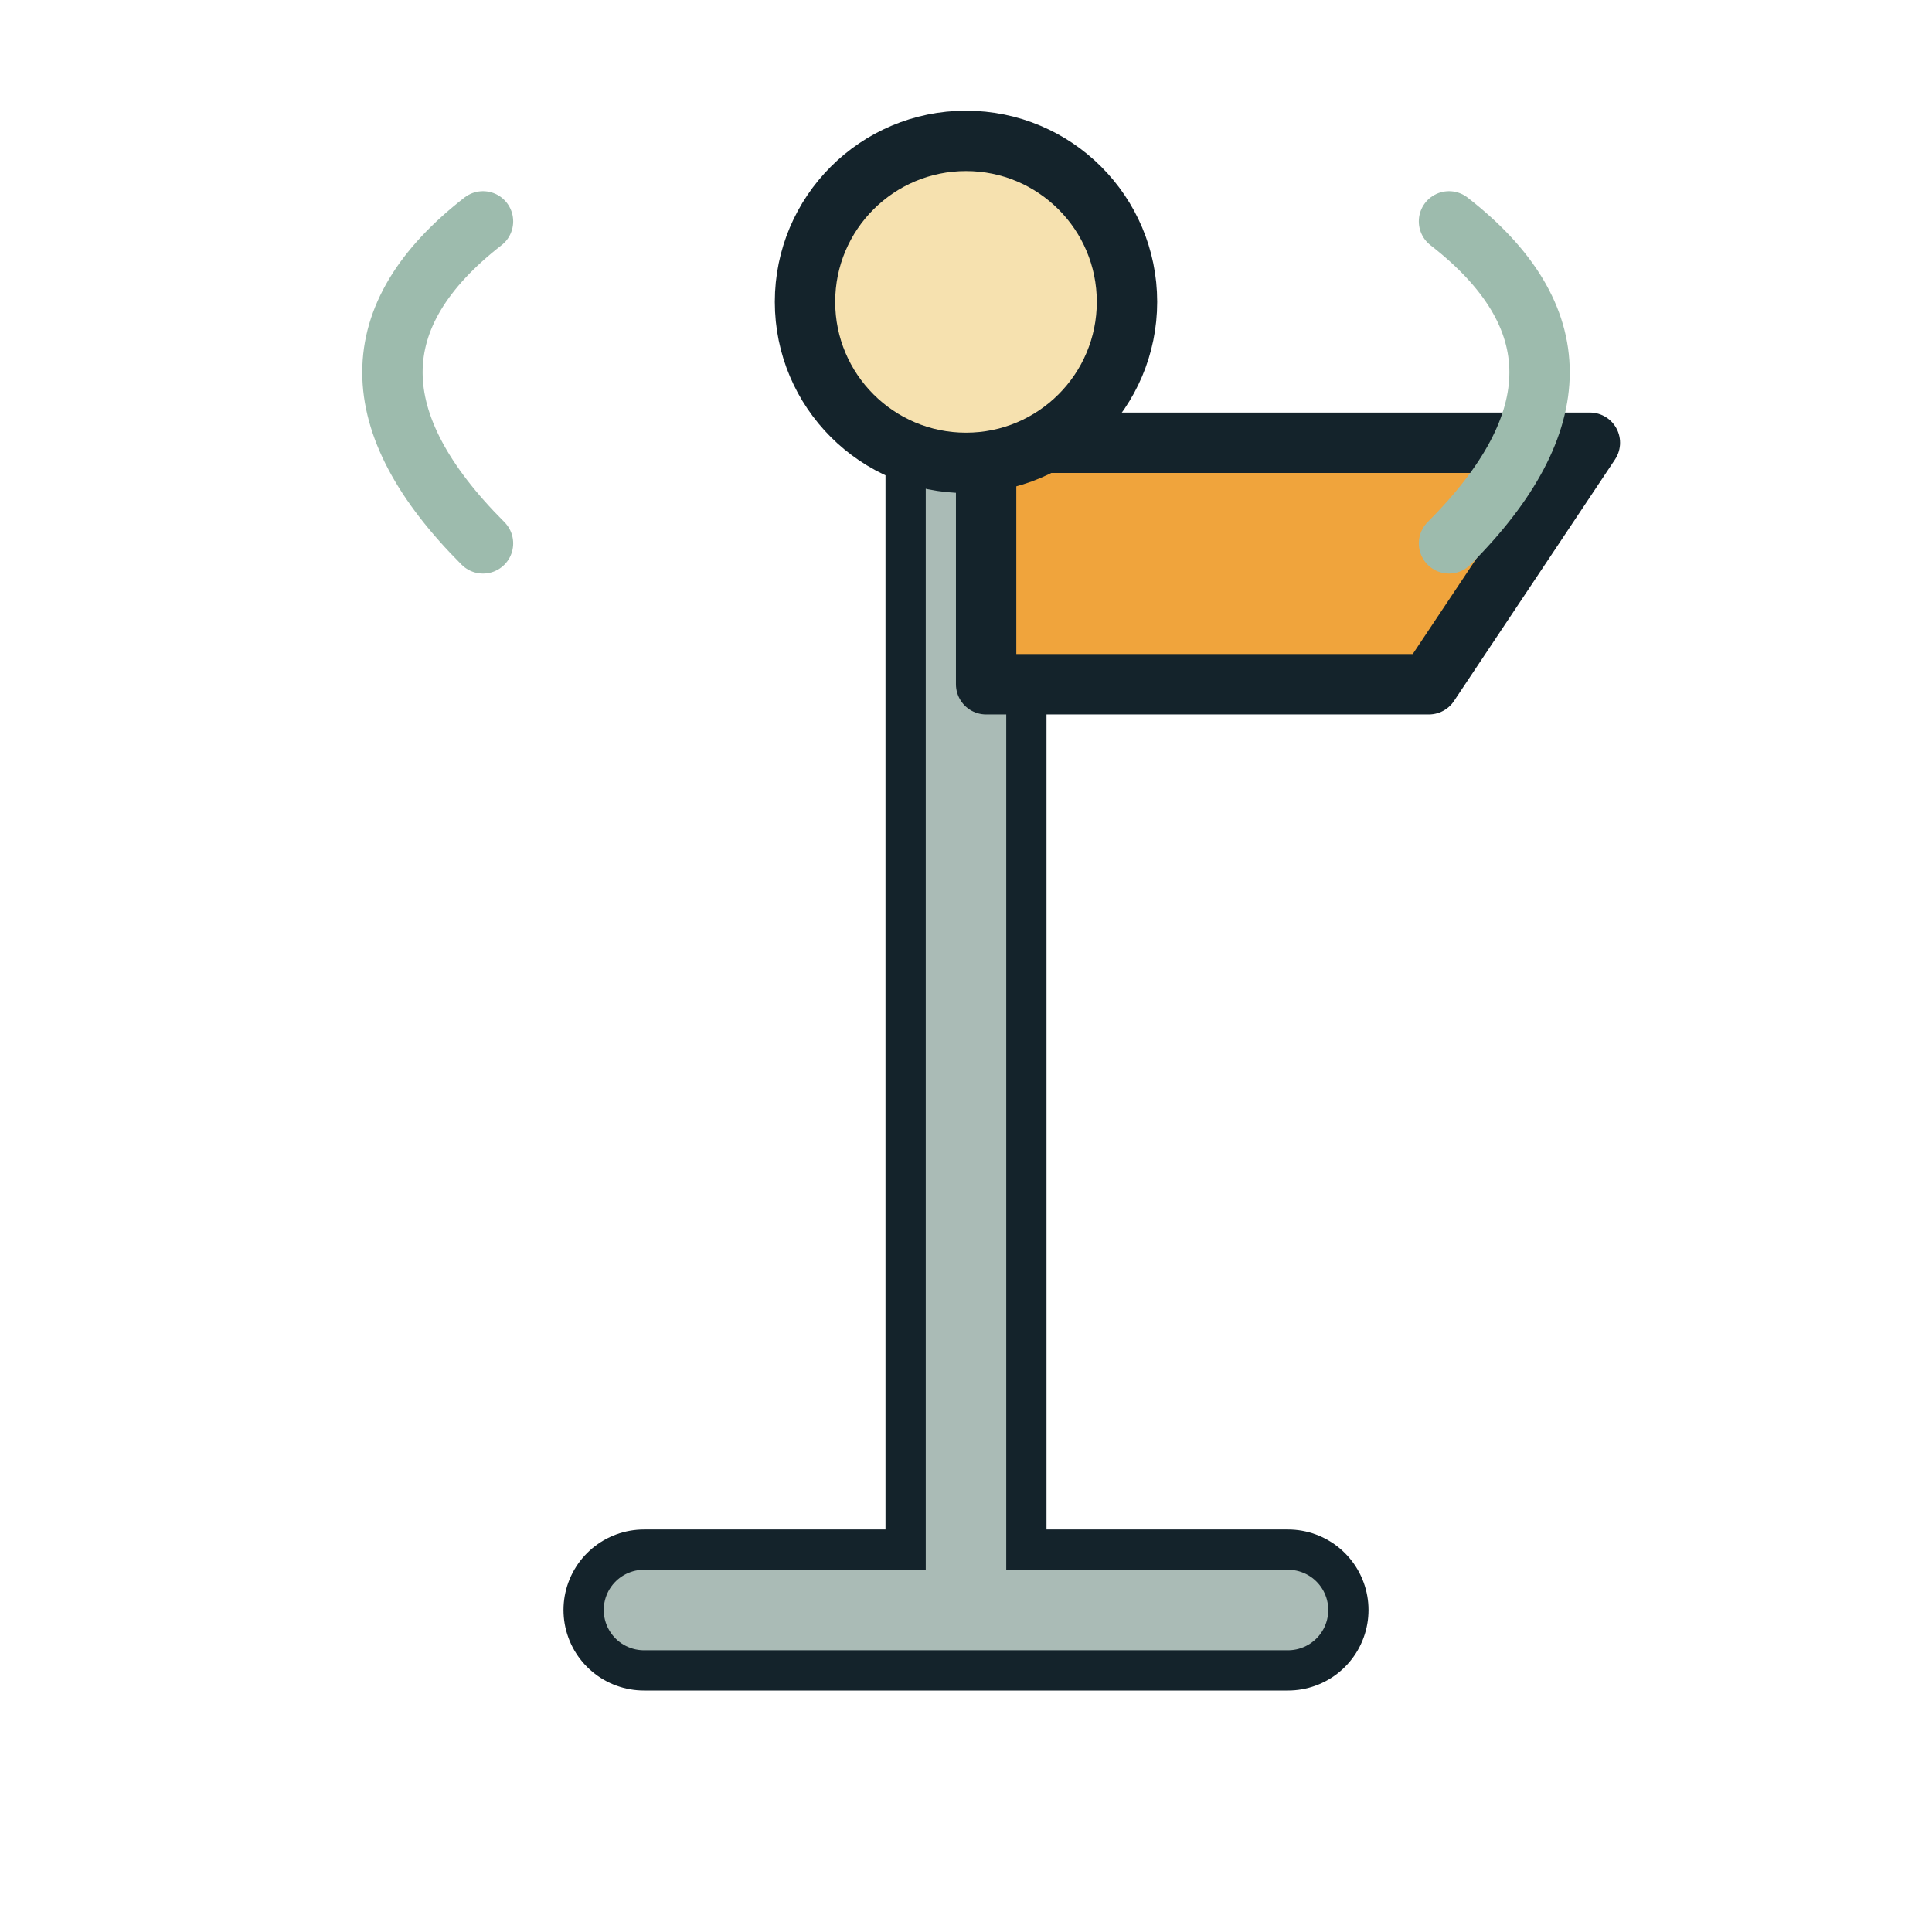
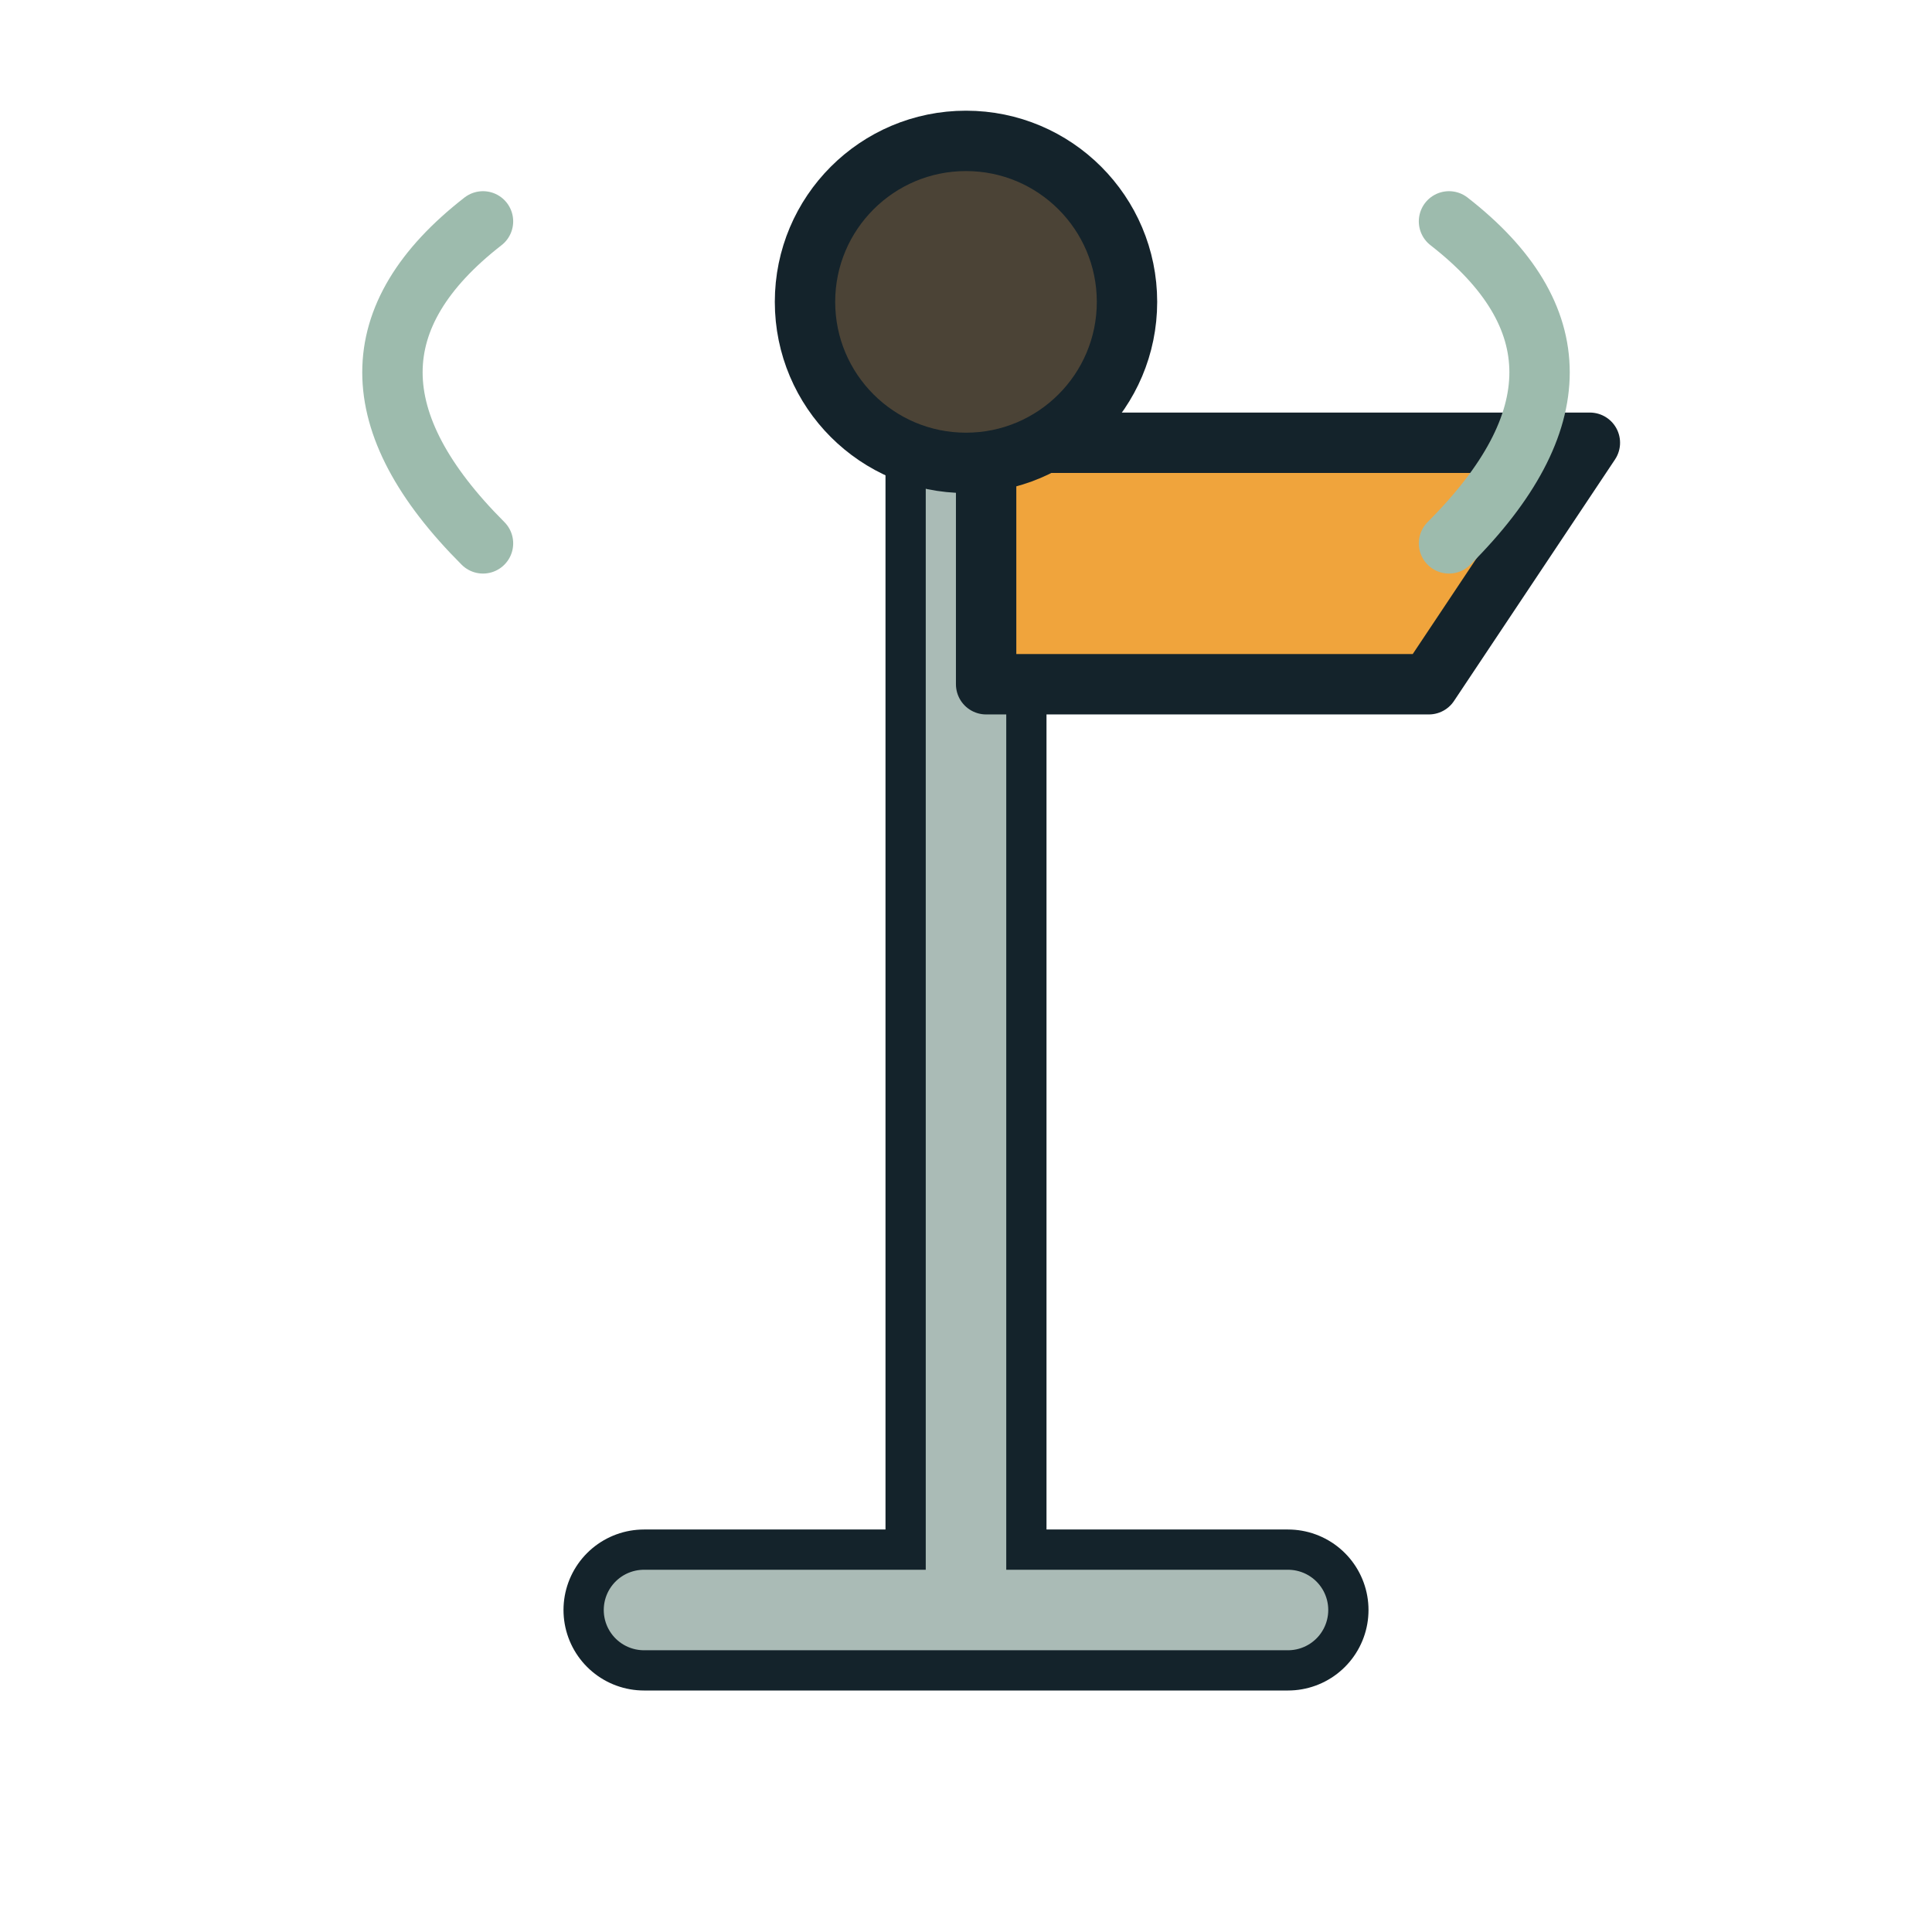
<svg xmlns="http://www.w3.org/2000/svg" width="96" height="96" viewBox="0 0 96 96">
  <g stroke-linecap="round" stroke-linejoin="round">
    <g id="beacon" data-layer="beacon">
      <path d="M48 17 V78 M32 80 H64" fill="none" stroke="#14232b" stroke-width="8" />
      <path d="M48 17 V78 M32 80 H64" fill="none" stroke="#aabbb6" stroke-width="4" />
      <path d="M49 22 H79 L71 34 H49 Z" fill="#f0a43c" stroke="#14232b" stroke-width="3" />
-       <circle cx="48" cy="15" r="8" fill="#f6e1af" stroke="#14232b" stroke-width="3" />
+     </g>
+     <g id="beacon-lamp" data-layer="beacon-lamp">
+       <circle cx="48" cy="15" r="8" fill="#4b4336" stroke="#14232b" stroke-width="3" />
+     </g>
+     <g id="beacon-signal" data-layer="beacon-signal">
      <path d="M24 11 Q15 18 24 27 M72 11 Q81 18 72 27" fill="none" stroke="#9dbbad" stroke-width="3" />
    </g>
  </g>
</svg>
